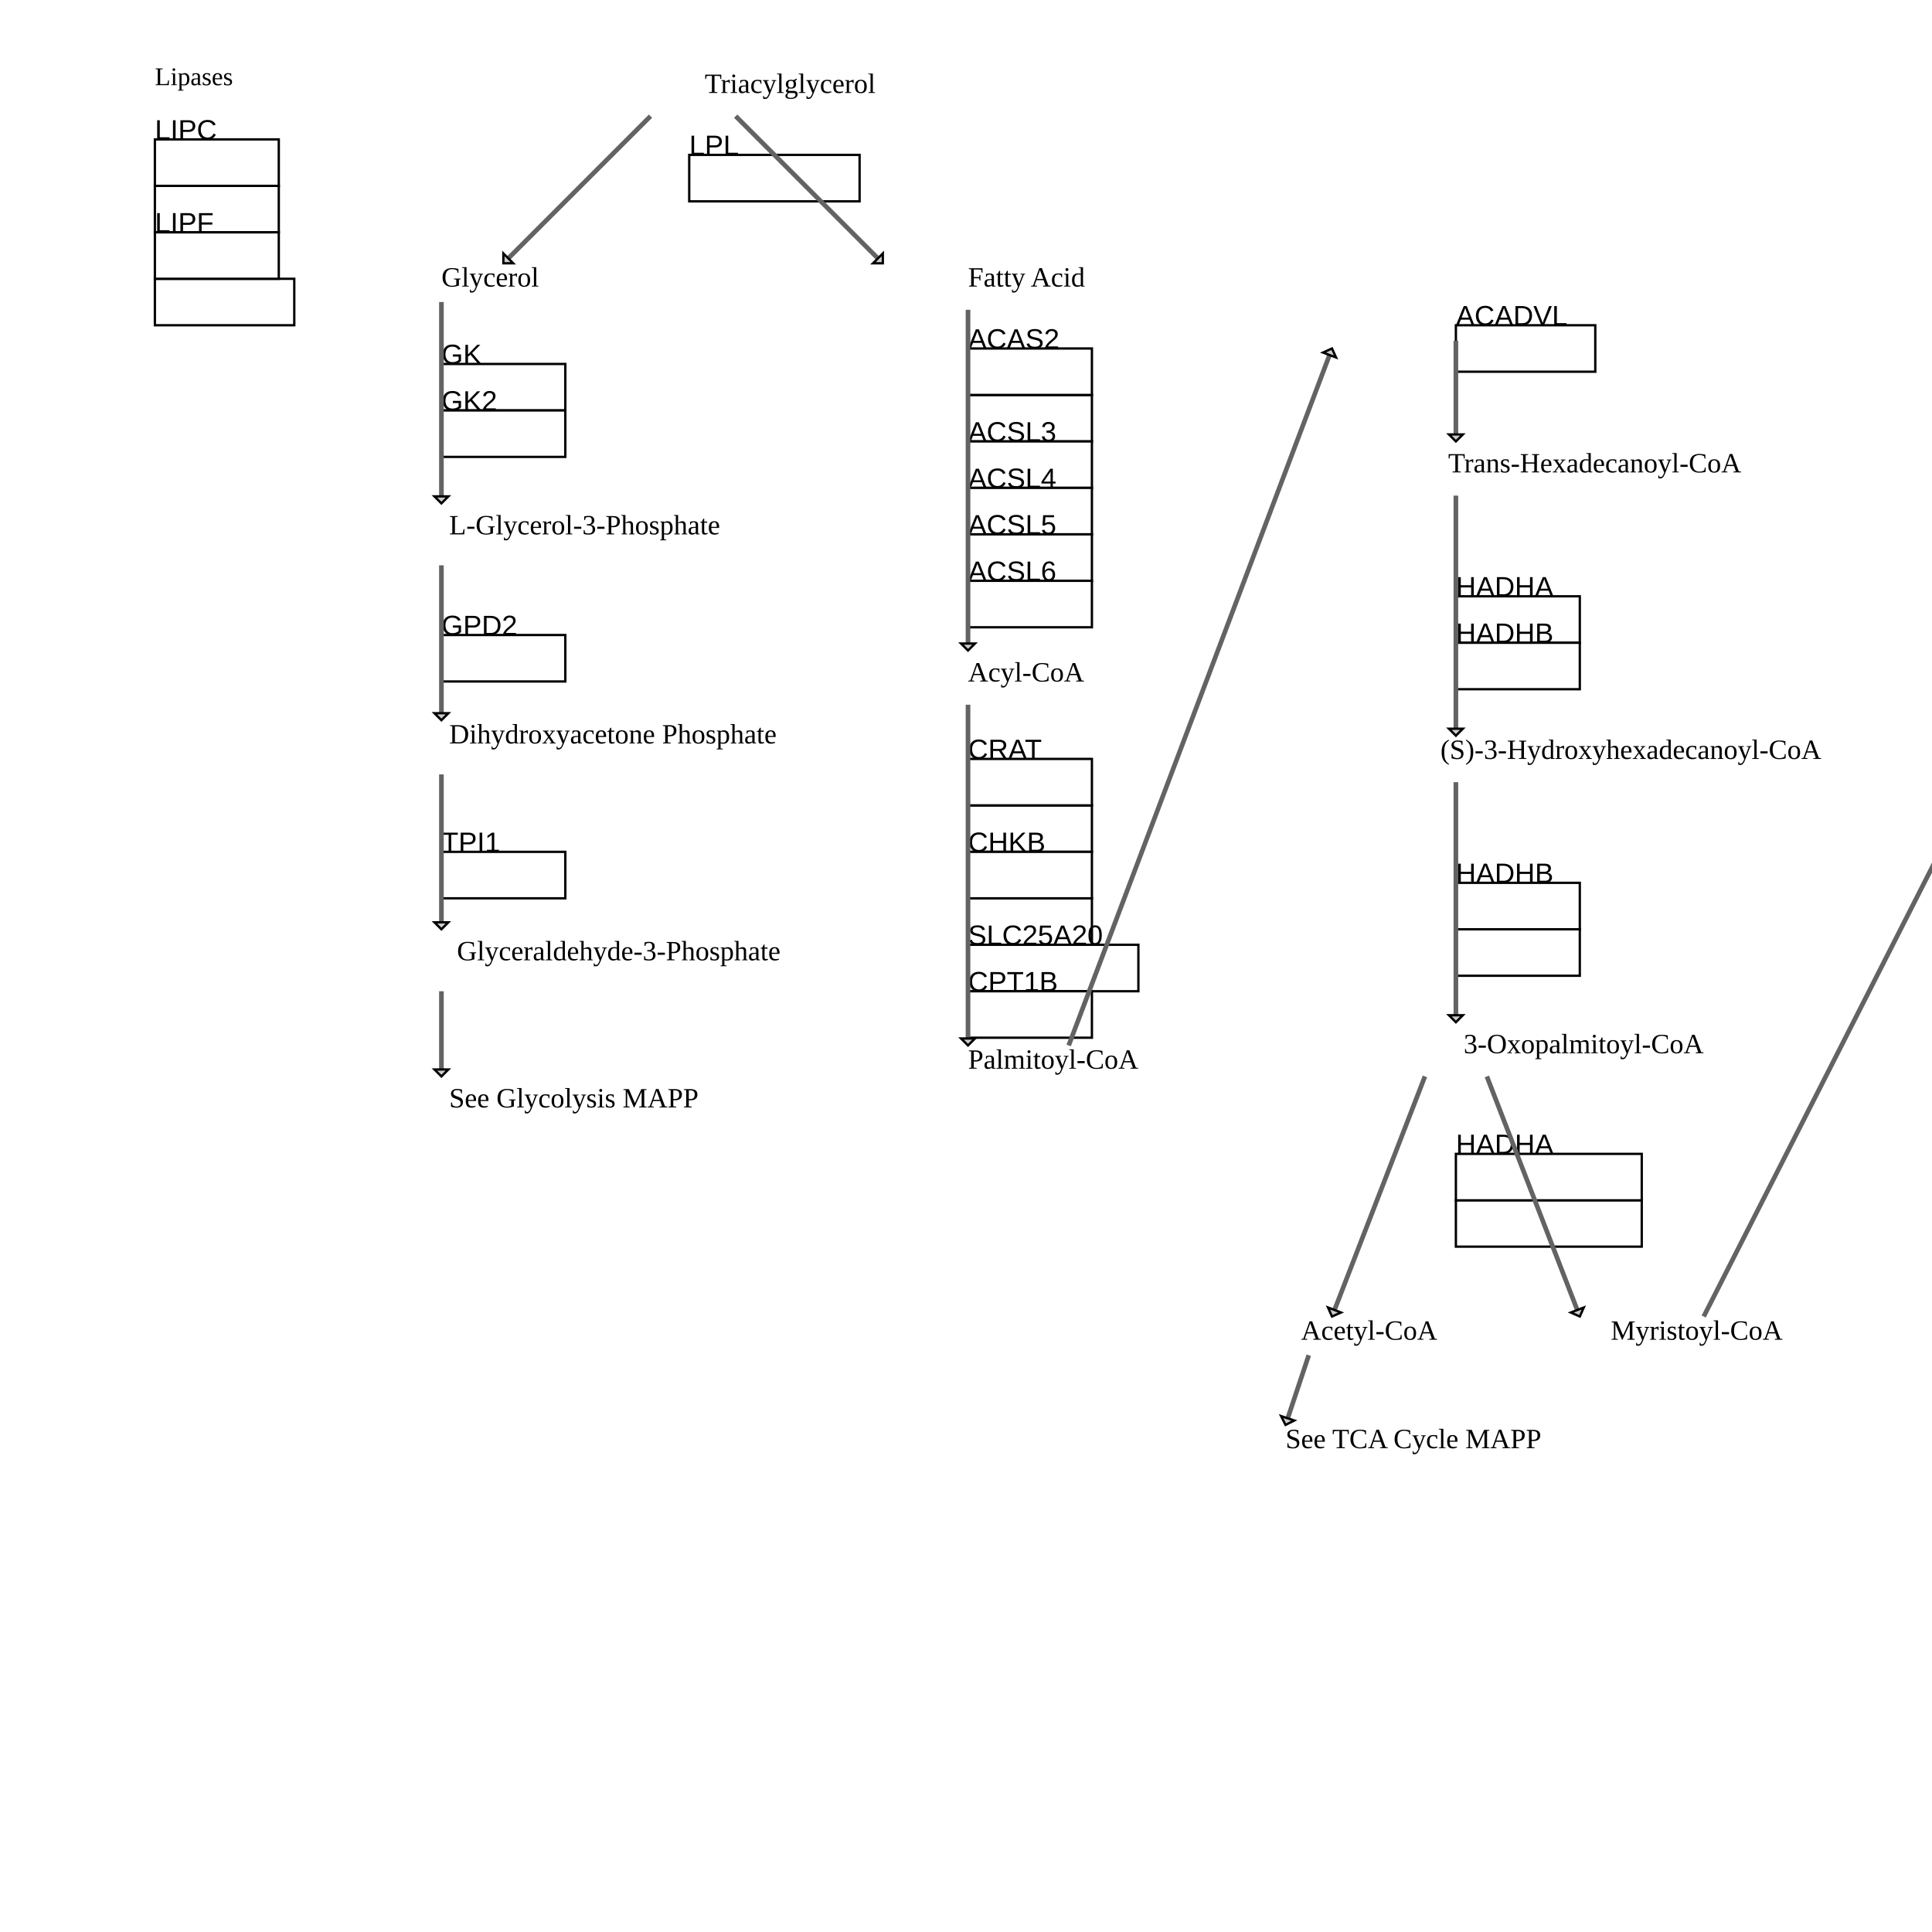
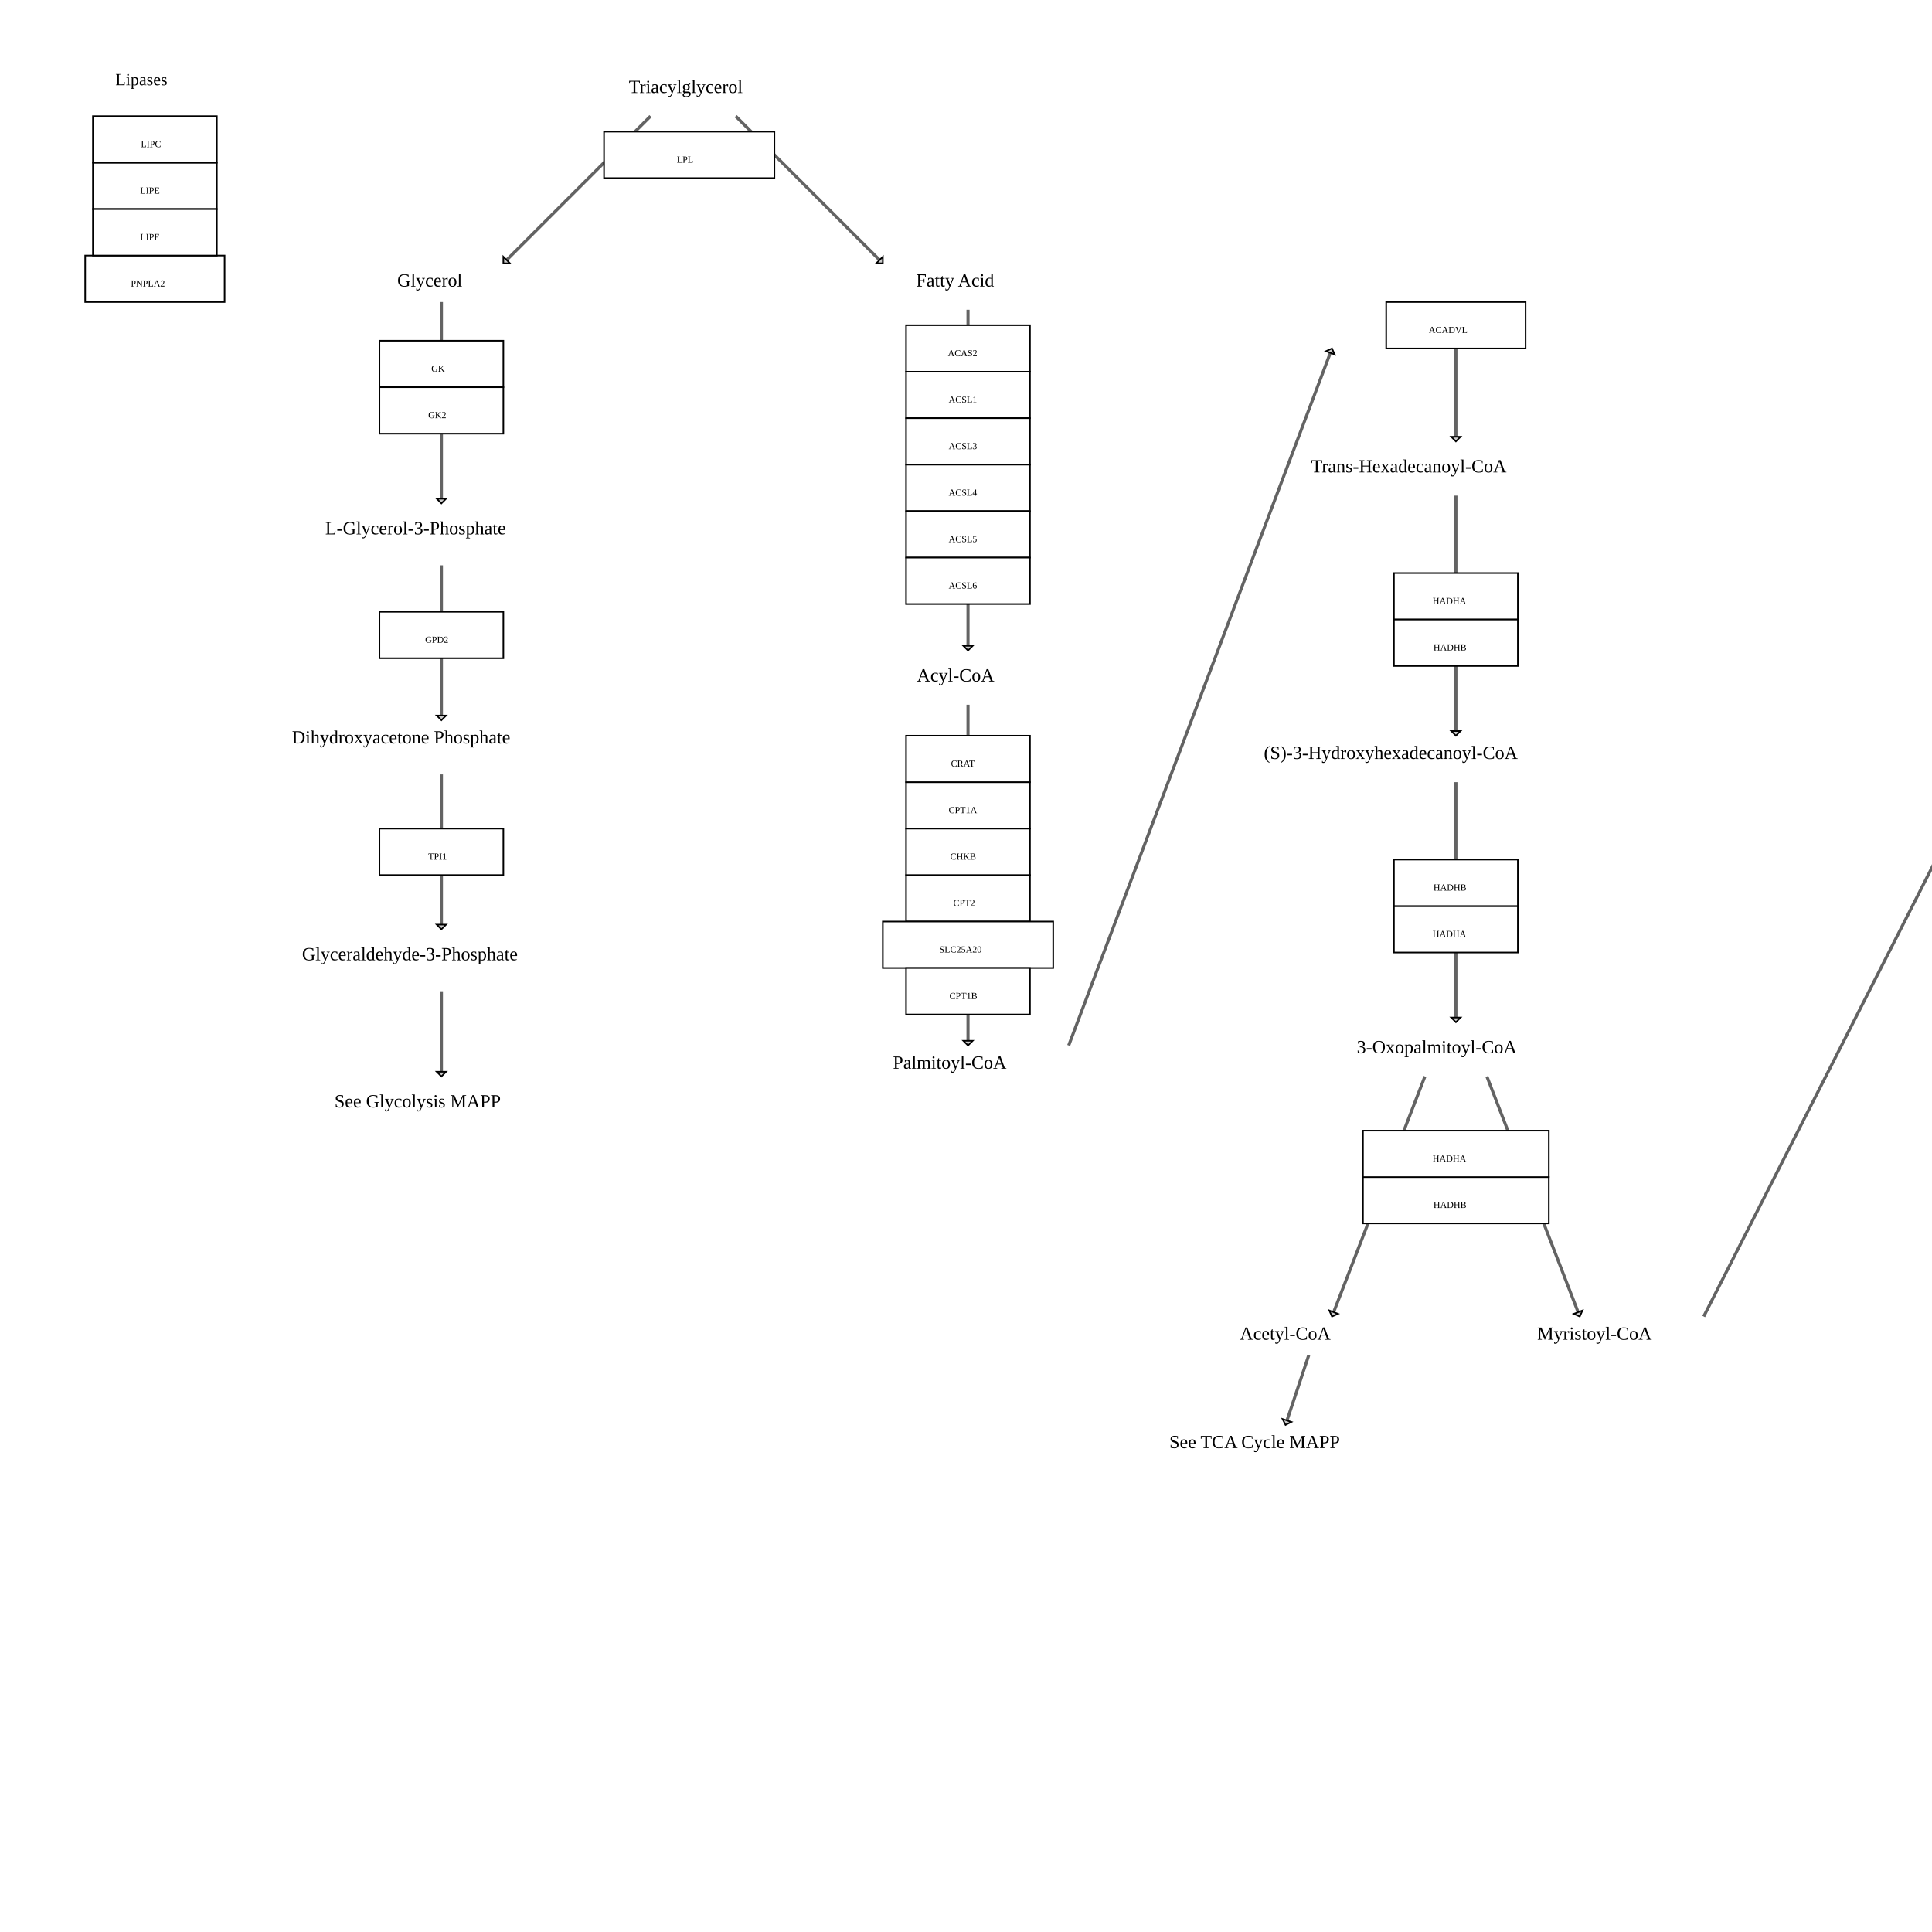
- <svg xmlns="http://www.w3.org/2000/svg" version="1.0" width="831.6" height="831.6">
-   <rect x="190" y="366.667" style="fill:rgb(255,255,255);stroke-width:1;  stroke:rgb(0,0,0)" width="53.333" height="20" />
-   <text x="190" y="366.667" style="font-family:Arial;font-size:12"> TPI1
- 		</text>
-   <rect x="190" y="156.667" style="fill:rgb(255,255,255);stroke-width:1;  stroke:rgb(0,0,0)" width="53.333" height="20" />
-   <text x="190" y="156.667" style="font-family:Arial;font-size:12"> GK
- 		</text>
-   <rect x="190" y="176.667" style="fill:rgb(255,255,255);stroke-width:1;  stroke:rgb(0,0,0)" width="53.333" height="20" />
-   <text x="190" y="176.667" style="font-family:Arial;font-size:12"> GK2
- 		</text>
-   <rect x="190" y="273.333" style="fill:rgb(255,255,255);stroke-width:1;  stroke:rgb(0,0,0)" width="53.333" height="20" />
-   <text x="190" y="273.333" style="font-family:Arial;font-size:12"> GPD2
- 		</text>
-   <rect x="416.667" y="386.667" style="fill:rgb(255,255,255);stroke-width:1;  stroke:rgb(0,0,0)" width="53.333" height="20" />
-   <text x="416.667" y="386.667" style="font-family:Arial;font-size:12"> CPT2
- 		</text>
-   <rect x="416.667" y="346.667" style="fill:rgb(255,255,255);stroke-width:1;  stroke:rgb(0,0,0)" width="53.333" height="20" />
-   <text x="416.667" y="346.667" style="font-family:Arial;font-size:12"> CPT1A
- 		</text>
-   <rect x="416.667" y="366.667" style="fill:rgb(255,255,255);stroke-width:1;  stroke:rgb(0,0,0)" width="53.333" height="20" />
-   <text x="416.667" y="366.667" style="font-family:Arial;font-size:12"> CHKB
- 		</text>
-   <rect x="416.667" y="406.667" style="fill:rgb(255,255,255);stroke-width:1;  stroke:rgb(0,0,0)" width="73.333" height="20" />
-   <text x="416.667" y="406.667" style="font-family:Arial;font-size:12"> SLC25A20
- 		</text>
-   <rect x="416.667" y="326.667" style="fill:rgb(255,255,255);stroke-width:1;  stroke:rgb(0,0,0)" width="53.333" height="20" />
-   <text x="416.667" y="326.667" style="font-family:Arial;font-size:12"> CRAT
- 		</text>
-   <rect x="416.667" y="170" style="fill:rgb(255,255,255);stroke-width:1;  stroke:rgb(0,0,0)" width="53.333" height="20" />
-   <text x="416.667" y="170" style="font-family:Arial;font-size:12"> ACSL1
- 		</text>
-   <rect x="416.667" y="150" style="fill:rgb(255,255,255);stroke-width:1;  stroke:rgb(0,0,0)" width="53.333" height="20" />
-   <text x="416.667" y="150" style="font-family:Arial;font-size:12"> ACAS2
- 		</text>
-   <rect x="416.667" y="190" style="fill:rgb(255,255,255);stroke-width:1;  stroke:rgb(0,0,0)" width="53.333" height="20" />
-   <text x="416.667" y="190" style="font-family:Arial;font-size:12"> ACSL3
- 		</text>
-   <rect x="416.667" y="210" style="fill:rgb(255,255,255);stroke-width:1;  stroke:rgb(0,0,0)" width="53.333" height="20" />
-   <text x="416.667" y="210" style="font-family:Arial;font-size:12"> ACSL4
- 		</text>
-   <rect x="416.667" y="230" style="fill:rgb(255,255,255);stroke-width:1;  stroke:rgb(0,0,0)" width="53.333" height="20" />
-   <text x="416.667" y="230" style="font-family:Arial;font-size:12"> ACSL5
- 		</text>
-   <rect x="416.667" y="250" style="fill:rgb(255,255,255);stroke-width:1;  stroke:rgb(0,0,0)" width="53.333" height="20" />
-   <text x="416.667" y="250" style="font-family:Arial;font-size:12"> ACSL6
- 		</text>
-   <rect x="416.667" y="426.667" style="fill:rgb(255,255,255);stroke-width:1;  stroke:rgb(0,0,0)" width="53.333" height="20" />
-   <text x="416.667" y="426.667" style="font-family:Arial;font-size:12"> CPT1B
- 		</text>
-   <rect x="626.667" y="140" style="fill:rgb(255,255,255);stroke-width:1;  stroke:rgb(0,0,0)" width="60" height="20" />
-   <text x="626.667" y="140" style="font-family:Arial;font-size:12"> ACADVL
- 		</text>
-   <rect x="626.667" y="256.667" style="fill:rgb(255,255,255);stroke-width:1;  stroke:rgb(0,0,0)" width="53.333" height="20" />
-   <text x="626.667" y="256.667" style="font-family:Arial;font-size:12"> HADHA
- 		</text>
-   <rect x="626.667" y="276.667" style="fill:rgb(255,255,255);stroke-width:1;  stroke:rgb(0,0,0)" width="53.333" height="20" />
-   <text x="626.667" y="276.667" style="font-family:Arial;font-size:12"> HADHB
- 		</text>
-   <rect x="626.667" y="400" style="fill:rgb(255,255,255);stroke-width:1;  stroke:rgb(0,0,0)" width="53.333" height="20" />
-   <text x="626.667" y="400" style="font-family:Arial;font-size:12"> HADHA
- 		</text>
-   <rect x="626.667" y="380" style="fill:rgb(255,255,255);stroke-width:1;  stroke:rgb(0,0,0)" width="53.333" height="20" />
-   <text x="626.667" y="380" style="font-family:Arial;font-size:12"> HADHB
- 		</text>
-   <rect x="626.667" y="516.6" style="fill:rgb(255,255,255);stroke-width:1;  stroke:rgb(0,0,0)" width="80" height="20" />
-   <text x="626.667" y="516.6" style="font-family:Arial;font-size:12"> HADHB
- 		</text>
-   <rect x="996.667" y="170" style="fill:rgb(255,255,255);stroke-width:1;  stroke:rgb(0,0,0)" width="53.333" height="20" />
-   <text x="996.667" y="170" style="font-family:Arial;font-size:12"> ACADL
- 		</text>
-   <rect x="996.667" y="300" style="fill:rgb(255,255,255);stroke-width:1;  stroke:rgb(0,0,0)" width="53.333" height="20" />
-   <text x="996.667" y="300" style="font-family:Arial;font-size:12"> HADHB
- 		</text>
-   <rect x="993.333" y="396.667" style="fill:rgb(255,255,255);stroke-width:1;  stroke:rgb(0,0,0)" width="53.333" height="20" />
-   <text x="993.333" y="396.667" style="font-family:Arial;font-size:12"> HADHA
- 		</text>
-   <rect x="993.333" y="526.6" style="fill:rgb(255,255,255);stroke-width:1;  stroke:rgb(0,0,0)" width="80" height="20" />
-   <text x="993.333" y="526.6" style="font-family:Arial;font-size:12"> HADHB
- 		</text>
-   <rect x="1336.667" y="293.333" style="fill:rgb(255,255,255);stroke-width:1;  stroke:rgb(0,0,0)" width="53.333" height="20" />
-   <text x="1336.667" y="293.333" style="font-family:Arial;font-size:12"> ECHS1
- 		</text>
-   <rect x="1333.333" y="400" style="fill:rgb(255,255,255);stroke-width:1;  stroke:rgb(0,0,0)" width="66.667" height="20" />
-   <text x="1333.333" y="400" style="font-family:Arial;font-size:12"> HADHSC
- 		</text>
-   <rect x="1333.333" y="523.333" style="fill:rgb(255,255,255);stroke-width:1;  stroke:rgb(0,0,0)" width="80" height="20" />
-   <text x="1333.333" y="523.333" style="font-family:Arial;font-size:12"> HADHB
- 		</text>
-   <rect x="66.667" y="80" style="fill:rgb(255,255,255);stroke-width:1;  stroke:rgb(0,0,0)" width="53.333" height="20" />
-   <text x="66.667" y="80" style="font-family:Arial;font-size:12"> LIPE
- 		</text>
-   <rect x="66.667" y="60" style="fill:rgb(255,255,255);stroke-width:1;  stroke:rgb(0,0,0)" width="53.333" height="20" />
-   <text x="66.667" y="60" style="font-family:Arial;font-size:12"> LIPC
- 		</text>
-   <rect x="66.667" y="120" style="fill:rgb(255,255,255);stroke-width:1;  stroke:rgb(0,0,0)" width="60" height="20" />
-   <text x="66.667" y="120" style="font-family:Arial;font-size:12"> PNPLA2
- 		</text>
-   <rect x="66.667" y="100" style="fill:rgb(255,255,255);stroke-width:1;  stroke:rgb(0,0,0)" width="53.333" height="20" />
-   <text x="66.667" y="100" style="font-family:Arial;font-size:12"> LIPF
- 		</text>
-   <rect x="296.667" y="66.667" style="fill:rgb(255,255,255);stroke-width:1;  stroke:rgb(0,0,0)" width="73.333" height="20" />
-   <text x="296.667" y="66.667" style="font-family:Arial;font-size:12"> LPL
- 		</text>
-   <rect x="993.333" y="506.667" style="fill:rgb(255,255,255);stroke-width:1;  stroke:rgb(0,0,0)" width="80" height="20" />
-   <text x="993.333" y="506.667" style="font-family:Arial;font-size:12"> HADHA
- 		</text>
-   <rect x="626.667" y="496.667" style="fill:rgb(255,255,255);stroke-width:1;  stroke:rgb(0,0,0)" width="80" height="20" />
-   <text x="626.667" y="496.667" style="font-family:Arial;font-size:12"> HADHA
- 		</text>
-   <rect x="1336.667" y="193.333" style="fill:rgb(255,255,255);stroke-width:1;  stroke:rgb(0,0,0)" width="53.333" height="20" />
-   <text x="1336.667" y="193.333" style="font-family:Arial;font-size:12"> ACADL
- 		</text>
-   <rect x="996.667" y="280" style="fill:rgb(255,255,255);stroke-width:1;  stroke:rgb(0,0,0)" width="53.333" height="20" />
-   <text x="996.667" y="280" style="font-family:Arial;font-size:12"> HADHA
- 		</text>
-   <rect x="993.333" y="416.667" style="fill:rgb(255,255,255);stroke-width:1;  stroke:rgb(0,0,0)" width="53.333" height="20" />
-   <text x="993.333" y="416.667" style="font-family:Arial;font-size:12"> HADHB
- 		</text>
-   <rect x="1333.333" y="503.333" style="fill:rgb(255,255,255);stroke-width:1;  stroke:rgb(0,0,0)" width="80" height="20" />
-   <text x="1333.333" y="503.333" style="font-family:Arial;font-size:12"> HADHA
- 		</text>
-   <text x="303.333" y="40" style="font-family:Arial.ttf;font-size:12"> Triacylglycerol
- 		</text>
-   <text x="190" y="123.333" style="font-family:Arial.ttf;font-size:12"> Glycerol
- 		</text>
-   <text x="193.333" y="320" style="font-family:Arial.ttf;font-size:12"> Dihydroxyacetone Phosphate
- 		</text>
-   <text x="416.667" y="123.333" style="font-family:Arial.ttf;font-size:12"> Fatty Acid
- 		</text>
-   <text x="416.667" y="293.333" style="font-family:Arial.ttf;font-size:12"> Acyl-CoA
- 		</text>
-   <text x="416.667" y="460" style="font-family:Arial.ttf;font-size:12"> Palmitoyl-CoA
- 		</text>
-   <text x="196.667" y="413.333" style="font-family:Arial.ttf;font-size:12"> Glyceraldehyde-3-Phosphate
- 		</text>
-   <text x="193.333" y="230" style="font-family:Arial.ttf;font-size:12"> L-Glycerol-3-Phosphate
- 		</text>
-   <text x="193.333" y="476.667" style="font-family:Arial.ttf;font-size:12"> See Glycolysis MAPP
- 		</text>
-   <text x="623.333" y="203.333" style="font-family:Arial.ttf;font-size:12"> Trans-Hexadecanoyl-CoA
- 		</text>
-   <text x="620" y="326.667" style="font-family:Arial.ttf;font-size:12"> (S)-3-Hydroxyhexadecanoyl-CoA
- 		</text>
-   <text x="630" y="453.333" style="font-family:Arial.ttf;font-size:12"> 3-Oxopalmitoyl-CoA
- 		</text>
-   <text x="693.333" y="576.667" style="font-family:Arial.ttf;font-size:12"> Myristoyl-CoA
- 		</text>
-   <text x="560" y="576.667" style="font-family:Arial.ttf;font-size:12"> Acetyl-CoA
- 		</text>
-   <text x="996.667" y="216.667" style="font-family:Arial.ttf;font-size:12"> Trans-Tetradex-2-enoyl-CoA
- 		</text>
-   <text x="996.667" y="343.333" style="font-family:Arial.ttf;font-size:12"> (S)-3-Hydroxytetradecanoyl-CoA
- 		</text>
-   <text x="1003.333" y="463.333" style="font-family:Arial.ttf;font-size:12"> Dxotetradecanoyl-CoA
- 		</text>
-   <text x="926.667" y="610" style="font-family:Arial.ttf;font-size:12"> Acetyl-CoA
- 		</text>
-   <text x="1066.667" y="610" style="font-family:Arial.ttf;font-size:12"> Lauroyl-CoA
- 		</text>
-   <text x="1343.333" y="240" style="font-family:Arial.ttf;font-size:12"> 2-trans-dodecenoyl-CoA
- 		</text>
-   <text x="1340" y="350" style="font-family:Arial.ttf;font-size:12"> (S)-3-Hydroxydodexanonyl-CoA
- 		</text>
-   <text x="1333.333" y="460" style="font-family:Arial.ttf;font-size:12"> 3-Oxododexanoyl-CoA
- 		</text>
-   <text x="1253.333" y="626.667" style="font-family:Arial.ttf;font-size:12"> Acetyl-CoA
- 		</text>
-   <text x="1426.667" y="623.333" style="font-family:Arial.ttf;font-size:12"> Decanoyl-CoA
- 		</text>
-   <text x="1340" y="756.667" style="font-family:Arial.ttf;font-size:12"> See Beta Oxidation 2 MAPP
- 		</text>
-   <text x="66.667" y="36.667" style="font-family:Arial.ttf;font-size:11"> Lipases
- 		</text>
-   <text x="553.333" y="623.333" style="font-family:Arial.ttf;font-size:12"> See TCA Cycle MAPP
- 		</text>
-   <text x="930" y="656.667" style="font-family:Arial.ttf;font-size:12"> See TCA Cycle MAPP
- 		</text>
-   <text x="1250" y="676.667" style="font-family:Arial.ttf;font-size:12"> See TCA Cycle MAPP
- 		</text>
-   <line x1="190" y1="130" x2="190" y2="213.667" style="stroke:rgb(99,99,99);stroke-width:2" />
-   <polygon points="187, 213.667, 193, 213.667, 190, 216.667" style="fill:#cccccc; stroke:#000000;stroke-width:1" />
-   <line x1="316.667" y1="50" x2="377.879" y2="111.212" style="stroke:rgb(99,99,99);stroke-width:2" />
-   <polygon points="375.757, 113.333, 380, 109.091, 380, 113.333" style="fill:#cccccc; stroke:#000000;stroke-width:1" />
-   <line x1="280" y1="50" x2="218.788" y2="111.212" style="stroke:rgb(99,99,99);stroke-width:2" />
-   <polygon points="216.667, 109.091, 220.909, 113.333, 216.667, 113.333" style="fill:#cccccc; stroke:#000000;stroke-width:1" />
-   <line x1="190" y1="426.667" x2="190" y2="460.333" style="stroke:rgb(99,99,99);stroke-width:2" />
-   <polygon points="187, 460.333, 193, 460.333, 190, 463.333" style="fill:#cccccc; stroke:#000000;stroke-width:1" />
-   <line x1="190" y1="243.333" x2="190" y2="307" style="stroke:rgb(99,99,99);stroke-width:2" />
-   <polygon points="187, 307, 193, 307, 190, 310" style="fill:#cccccc; stroke:#000000;stroke-width:1" />
-   <line x1="190" y1="333.333" x2="190" y2="397" style="stroke:rgb(99,99,99);stroke-width:2" />
-   <polygon points="187, 397, 193, 397, 190, 400" style="fill:#cccccc; stroke:#000000;stroke-width:1" />
-   <line x1="416.667" y1="133.333" x2="416.667" y2="277" style="stroke:rgb(99,99,99);stroke-width:2" />
-   <polygon points="413.667, 277, 419.667, 277, 416.667, 280" style="fill:#cccccc; stroke:#000000;stroke-width:1" />
-   <line x1="416.667" y1="303.333" x2="416.667" y2="447" style="stroke:rgb(99,99,99);stroke-width:2" />
-   <polygon points="413.667, 447, 419.667, 447, 416.667, 450" style="fill:#cccccc; stroke:#000000;stroke-width:1" />
-   <line x1="460" y1="450" x2="572.273" y2="152.806" style="stroke:rgb(99,99,99);stroke-width:2" />
-   <polygon points="575.08, 153.867, 569.467, 151.746, 573.333, 150" style="fill:#cccccc; stroke:#000000;stroke-width:1" />
-   <line x1="626.667" y1="146.667" x2="626.667" y2="187" style="stroke:rgb(99,99,99);stroke-width:2" />
-   <polygon points="623.667, 187, 629.667, 187, 626.667, 190" style="fill:#cccccc; stroke:#000000;stroke-width:1" />
-   <line x1="626.667" y1="213.333" x2="626.667" y2="313.667" style="stroke:rgb(99,99,99);stroke-width:2" />
-   <polygon points="623.667, 313.667, 629.667, 313.667, 626.667, 316.667" style="fill:#cccccc; stroke:#000000;stroke-width:1" />
-   <line x1="626.667" y1="336.667" x2="626.667" y2="437" style="stroke:rgb(99,99,99);stroke-width:2" />
-   <polygon points="623.667, 437, 629.667, 437, 626.667, 440" style="fill:#cccccc; stroke:#000000;stroke-width:1" />
-   <line x1="640" y1="463.333" x2="678.917" y2="563.869" style="stroke:rgb(99,99,99);stroke-width:2" />
-   <polygon points="676.119, 564.952, 681.715, 562.786, 680, 566.667" style="fill:#cccccc; stroke:#000000;stroke-width:1" />
-   <line x1="613.333" y1="463.333" x2="574.416" y2="563.869" style="stroke:rgb(99,99,99);stroke-width:2" />
-   <polygon points="571.619, 562.786, 577.214, 564.952, 573.333, 566.667" style="fill:#cccccc; stroke:#000000;stroke-width:1" />
-   <line x1="733.333" y1="566.667" x2="931.974" y2="176.007" style="stroke:rgb(99,99,99);stroke-width:2" />
-   <polygon points="934.648, 177.367, 929.299, 174.648, 933.333, 173.333" style="fill:#cccccc; stroke:#000000;stroke-width:1" />
-   <line x1="996.667" y1="180" x2="996.667" y2="200.333" style="stroke:rgb(99,99,99);stroke-width:2" />
-   <polygon points="993.667, 200.333, 999.667, 200.333, 996.667, 203.333" style="fill:#cccccc; stroke:#000000;stroke-width:1" />
-   <line x1="996.667" y1="226.667" x2="996.667" y2="330.333" style="stroke:rgb(99,99,99);stroke-width:2" />
-   <polygon points="993.667, 330.333, 999.667, 330.333, 996.667, 333.333" style="fill:#cccccc; stroke:#000000;stroke-width:1" />
-   <line x1="993.333" y1="356.667" x2="993.333" y2="447" style="stroke:rgb(99,99,99);stroke-width:2" />
-   <polygon points="990.333, 447, 996.333, 447, 993.333, 450" style="fill:#cccccc; stroke:#000000;stroke-width:1" />
-   <line x1="973.333" y1="476.667" x2="934.282" y2="593.821" style="stroke:rgb(99,99,99);stroke-width:2" />
-   <polygon points="931.436, 592.872, 937.128, 594.769, 933.333, 596.667" style="fill:#cccccc; stroke:#000000;stroke-width:1" />
-   <line x1="1013.333" y1="480" x2="1045.82" y2="590.455" style="stroke:rgb(99,99,99);stroke-width:2" />
-   <polygon points="1042.942, 591.302, 1048.698, 589.609, 1046.667, 593.333" style="fill:#cccccc; stroke:#000000;stroke-width:1" />
-   <line x1="1100" y1="596.667" x2="1278.76" y2="202.732" style="stroke:rgb(99,99,99);stroke-width:2" />
-   <polygon points="1281.492, 203.972, 1276.028, 201.492, 1280, 200" style="fill:#cccccc; stroke:#000000;stroke-width:1" />
-   <line x1="1336.667" y1="203.333" x2="1336.667" y2="223.667" style="stroke:rgb(99,99,99);stroke-width:2" />
-   <polygon points="1333.667, 223.667, 1339.667, 223.667, 1336.667, 226.667" style="fill:#cccccc; stroke:#000000;stroke-width:1" />
-   <line x1="1333.333" y1="250" x2="1333.333" y2="333.667" style="stroke:rgb(99,99,99);stroke-width:2" />
-   <polygon points="1330.333, 333.667, 1336.333, 333.667, 1333.333, 336.667" style="fill:#cccccc; stroke:#000000;stroke-width:1" />
-   <line x1="1333.333" y1="366.667" x2="1333.333" y2="450.333" style="stroke:rgb(99,99,99);stroke-width:2" />
-   <polygon points="1330.333, 450.333, 1336.333, 450.333, 1333.333, 453.333" style="fill:#cccccc; stroke:#000000;stroke-width:1" />
-   <line x1="1310" y1="473.333" x2="1267.535" y2="613.795" style="stroke:rgb(99,99,99);stroke-width:2" />
-   <polygon points="1264.663, 612.927, 1270.406, 614.663, 1266.667, 616.667" style="fill:#cccccc; stroke:#000000;stroke-width:1" />
-   <line x1="1356.667" y1="473.333" x2="1405.636" y2="607.183" style="stroke:rgb(99,99,99);stroke-width:2" />
-   <polygon points="1402.819, 608.213, 1408.453, 606.152, 1406.667, 610" style="fill:#cccccc; stroke:#000000;stroke-width:1" />
-   <line x1="1406.667" y1="636.667" x2="1367.72" y2="740.524" style="stroke:rgb(99,99,99);stroke-width:2" />
-   <polygon points="1364.911, 739.471, 1370.529, 741.578, 1366.667, 743.333" style="fill:#cccccc; stroke:#000000;stroke-width:1" />
-   <line x1="563.333" y1="583.333" x2="554.282" y2="610.487" style="stroke:rgb(99,99,99);stroke-width:2" />
-   <polygon points="551.436, 609.539, 557.128, 611.436, 553.333, 613.333" style="fill:#cccccc; stroke:#000000;stroke-width:1" />
-   <line x1="933.333" y1="616.667" x2="924.282" y2="643.821" style="stroke:rgb(99,99,99);stroke-width:2" />
-   <polygon points="921.436, 642.872, 927.128, 644.769, 923.333, 646.667" style="fill:#cccccc; stroke:#000000;stroke-width:1" />
-   <line x1="1260" y1="633.333" x2="1250.949" y2="660.487" style="stroke:rgb(99,99,99);stroke-width:2" />
-   <polygon points="1248.103, 659.539, 1253.795, 661.436, 1250, 663.333" style="fill:#cccccc; stroke:#000000;stroke-width:1" />
+ <svg xmlns="http://www.w3.org/2000/svg" version="1.0" width="1247.4" height="1247.4">
+   <line x1="285" y1="195" x2="285" y2="322" style="stroke:rgb(99,99,99);stroke-width:2" />
+   <polygon points="282, 322, 288, 322, 285, 325" style="fill:#cccccc; stroke:#000000;stroke-width:1" />
+   <line x1="475" y1="75" x2="567.879" y2="167.879" style="stroke:rgb(99,99,99);stroke-width:2" />
+   <polygon points="565.757, 170, 570, 165.757, 570, 170" style="fill:#cccccc; stroke:#000000;stroke-width:1" />
+   <line x1="420" y1="75" x2="327.121" y2="167.879" style="stroke:rgb(99,99,99);stroke-width:2" />
+   <polygon points="325, 165.757, 329.243, 170, 325, 170" style="fill:#cccccc; stroke:#000000;stroke-width:1" />
+   <line x1="285" y1="640" x2="285" y2="692" style="stroke:rgb(99,99,99);stroke-width:2" />
+   <polygon points="282, 692, 288, 692, 285, 695" style="fill:#cccccc; stroke:#000000;stroke-width:1" />
+   <line x1="285" y1="365" x2="285" y2="462" style="stroke:rgb(99,99,99);stroke-width:2" />
+   <polygon points="282, 462, 288, 462, 285, 465" style="fill:#cccccc; stroke:#000000;stroke-width:1" />
+   <line x1="285" y1="500" x2="285" y2="597" style="stroke:rgb(99,99,99);stroke-width:2" />
+   <polygon points="282, 597, 288, 597, 285, 600" style="fill:#cccccc; stroke:#000000;stroke-width:1" />
+   <line x1="625" y1="200" x2="625" y2="417" style="stroke:rgb(99,99,99);stroke-width:2" />
+   <polygon points="622, 417, 628, 417, 625, 420" style="fill:#cccccc; stroke:#000000;stroke-width:1" />
+   <line x1="625" y1="455" x2="625" y2="672" style="stroke:rgb(99,99,99);stroke-width:2" />
+   <polygon points="622, 672, 628, 672, 625, 675" style="fill:#cccccc; stroke:#000000;stroke-width:1" />
+   <line x1="690" y1="675" x2="858.94" y2="227.806" style="stroke:rgb(99,99,99);stroke-width:2" />
+   <polygon points="861.746, 228.867, 856.133, 226.746, 860, 225" style="fill:#cccccc; stroke:#000000;stroke-width:1" />
+   <line x1="940" y1="220" x2="940" y2="282" style="stroke:rgb(99,99,99);stroke-width:2" />
+   <polygon points="937, 282, 943, 282, 940, 285" style="fill:#cccccc; stroke:#000000;stroke-width:1" />
+   <line x1="940" y1="320" x2="940" y2="472" style="stroke:rgb(99,99,99);stroke-width:2" />
+   <polygon points="937, 472, 943, 472, 940, 475" style="fill:#cccccc; stroke:#000000;stroke-width:1" />
+   <line x1="940" y1="505" x2="940" y2="657" style="stroke:rgb(99,99,99);stroke-width:2" />
+   <polygon points="937, 657, 943, 657, 940, 660" style="fill:#cccccc; stroke:#000000;stroke-width:1" />
+   <line x1="960" y1="695" x2="1018.917" y2="847.202" style="stroke:rgb(99,99,99);stroke-width:2" />
+   <polygon points="1016.119, 848.285, 1021.715, 846.119, 1020, 850" style="fill:#cccccc; stroke:#000000;stroke-width:1" />
+   <line x1="920" y1="695" x2="861.083" y2="847.202" style="stroke:rgb(99,99,99);stroke-width:2" />
+   <polygon points="858.285, 846.119, 863.881, 848.285, 860, 850" style="fill:#cccccc; stroke:#000000;stroke-width:1" />
+   <line x1="1100" y1="850" x2="1398.64" y2="262.674" style="stroke:rgb(99,99,99);stroke-width:2" />
+   <polygon points="1401.314, 264.034, 1395.966, 261.314, 1400, 260" style="fill:#cccccc; stroke:#000000;stroke-width:1" />
+   <line x1="1495" y1="270" x2="1495" y2="302" style="stroke:rgb(99,99,99);stroke-width:2" />
+   <polygon points="1492, 302, 1498, 302, 1495, 305" style="fill:#cccccc; stroke:#000000;stroke-width:1" />
+   <line x1="1495" y1="340" x2="1495" y2="497" style="stroke:rgb(99,99,99);stroke-width:2" />
+   <polygon points="1492, 497, 1498, 497, 1495, 500" style="fill:#cccccc; stroke:#000000;stroke-width:1" />
+   <line x1="1490" y1="535" x2="1490" y2="672" style="stroke:rgb(99,99,99);stroke-width:2" />
+   <polygon points="1487, 672, 1493, 672, 1490, 675" style="fill:#cccccc; stroke:#000000;stroke-width:1" />
+   <line x1="1460" y1="715" x2="1400.949" y2="892.154" style="stroke:rgb(99,99,99);stroke-width:2" />
+   <polygon points="1398.103, 891.205, 1403.795, 893.103, 1400, 895" style="fill:#cccccc; stroke:#000000;stroke-width:1" />
+   <line x1="1520" y1="720" x2="1569.154" y2="887.122" style="stroke:rgb(99,99,99);stroke-width:2" />
+   <polygon points="1566.275, 887.968, 1572.032, 886.275, 1570, 890" style="fill:#cccccc; stroke:#000000;stroke-width:1" />
+   <line x1="1650" y1="895" x2="1918.76" y2="302.732" style="stroke:rgb(99,99,99);stroke-width:2" />
+   <polygon points="1921.492, 303.972, 1916.028, 301.492, 1920, 300" style="fill:#cccccc; stroke:#000000;stroke-width:1" />
+   <line x1="2005" y1="305" x2="2005" y2="337" style="stroke:rgb(99,99,99);stroke-width:2" />
+   <polygon points="2002, 337, 2008, 337, 2005, 340" style="fill:#cccccc; stroke:#000000;stroke-width:1" />
+   <line x1="2000" y1="375" x2="2000" y2="502" style="stroke:rgb(99,99,99);stroke-width:2" />
+   <polygon points="1997, 502, 2003, 502, 2000, 505" style="fill:#cccccc; stroke:#000000;stroke-width:1" />
+   <line x1="2000" y1="550" x2="2000" y2="677" style="stroke:rgb(99,99,99);stroke-width:2" />
+   <polygon points="1997, 677, 2003, 677, 2000, 680" style="fill:#cccccc; stroke:#000000;stroke-width:1" />
+   <line x1="1965" y1="710" x2="1900.868" y2="922.128" style="stroke:rgb(99,99,99);stroke-width:2" />
+   <polygon points="1897.997, 921.26, 1903.74, 922.997, 1900, 925" style="fill:#cccccc; stroke:#000000;stroke-width:1" />
+   <line x1="2035" y1="710" x2="2108.969" y2="912.183" style="stroke:rgb(99,99,99);stroke-width:2" />
+   <polygon points="2106.152, 913.213, 2111.787, 911.152, 2110, 915" style="fill:#cccccc; stroke:#000000;stroke-width:1" />
+   <line x1="2110" y1="955" x2="2051.053" y2="1112.191" style="stroke:rgb(99,99,99);stroke-width:2" />
+   <polygon points="2048.244, 1111.138, 2053.862, 1113.244, 2050, 1115" style="fill:#cccccc; stroke:#000000;stroke-width:1" />
+   <line x1="845" y1="875" x2="830.949" y2="917.154" style="stroke:rgb(99,99,99);stroke-width:2" />
+   <polygon points="828.103, 916.205, 833.795, 918.103, 830, 920" style="fill:#cccccc; stroke:#000000;stroke-width:1" />
+   <line x1="1400" y1="925" x2="1385.949" y2="967.154" style="stroke:rgb(99,99,99);stroke-width:2" />
+   <polygon points="1383.103, 966.205, 1388.795, 968.103, 1385, 970" style="fill:#cccccc; stroke:#000000;stroke-width:1" />
+   <line x1="1890" y1="950" x2="1875.949" y2="992.154" style="stroke:rgb(99,99,99);stroke-width:2" />
+   <polygon points="1873.103, 991.205, 1878.795, 993.103, 1875, 995" style="fill:#cccccc; stroke:#000000;stroke-width:1" />
+   <rect x="245" y="535" style="fill:rgb(255,255,255);stroke-width:1;  stroke:rgb(0,0,0)" width="80" height="30" />
+   <text x="276.5" y="555" style="font-family:Century.ttf;font-size:6"> TPI1
+ 		</text>
+   <rect x="245" y="220" style="fill:rgb(255,255,255);stroke-width:1;  stroke:rgb(0,0,0)" width="80" height="30" />
+   <text x="278.5" y="240" style="font-family:Century.ttf;font-size:6"> GK
+ 		</text>
+   <rect x="245" y="250" style="fill:rgb(255,255,255);stroke-width:1;  stroke:rgb(0,0,0)" width="80" height="30" />
+   <text x="276.5" y="270" style="font-family:Century.ttf;font-size:6"> GK2
+ 		</text>
+   <rect x="245" y="395" style="fill:rgb(255,255,255);stroke-width:1;  stroke:rgb(0,0,0)" width="80" height="30" />
+   <text x="274.5" y="415" style="font-family:Century.ttf;font-size:6"> GPD2
+ 		</text>
+   <rect x="585" y="565" style="fill:rgb(255,255,255);stroke-width:1;  stroke:rgb(0,0,0)" width="80" height="30" />
+   <text x="615.5" y="585" style="font-family:Century.ttf;font-size:6"> CPT2
+ 		</text>
+   <rect x="585" y="505" style="fill:rgb(255,255,255);stroke-width:1;  stroke:rgb(0,0,0)" width="80" height="30" />
+   <text x="612.5" y="525" style="font-family:Century.ttf;font-size:6"> CPT1A
+ 		</text>
+   <rect x="585" y="535" style="fill:rgb(255,255,255);stroke-width:1;  stroke:rgb(0,0,0)" width="80" height="30" />
+   <text x="613.5" y="555" style="font-family:Century.ttf;font-size:6"> CHKB
+ 		</text>
+   <rect x="570" y="595" style="fill:rgb(255,255,255);stroke-width:1;  stroke:rgb(0,0,0)" width="110" height="30" />
+   <text x="606.5" y="615" style="font-family:Century.ttf;font-size:6"> SLC25A20
+ 		</text>
+   <rect x="585" y="475" style="fill:rgb(255,255,255);stroke-width:1;  stroke:rgb(0,0,0)" width="80" height="30" />
+   <text x="614" y="495" style="font-family:Century.ttf;font-size:6"> CRAT
+ 		</text>
+   <rect x="585" y="240" style="fill:rgb(255,255,255);stroke-width:1;  stroke:rgb(0,0,0)" width="80" height="30" />
+   <text x="612.5" y="260" style="font-family:Century.ttf;font-size:6"> ACSL1
+ 		</text>
+   <rect x="585" y="210" style="fill:rgb(255,255,255);stroke-width:1;  stroke:rgb(0,0,0)" width="80" height="30" />
+   <text x="612" y="230" style="font-family:Century.ttf;font-size:6"> ACAS2
+ 		</text>
+   <rect x="585" y="270" style="fill:rgb(255,255,255);stroke-width:1;  stroke:rgb(0,0,0)" width="80" height="30" />
+   <text x="612.5" y="290" style="font-family:Century.ttf;font-size:6"> ACSL3
+ 		</text>
+   <rect x="585" y="300" style="fill:rgb(255,255,255);stroke-width:1;  stroke:rgb(0,0,0)" width="80" height="30" />
+   <text x="612.5" y="320" style="font-family:Century.ttf;font-size:6"> ACSL4
+ 		</text>
+   <rect x="585" y="330" style="fill:rgb(255,255,255);stroke-width:1;  stroke:rgb(0,0,0)" width="80" height="30" />
+   <text x="612.5" y="350" style="font-family:Century.ttf;font-size:6"> ACSL5
+ 		</text>
+   <rect x="585" y="360" style="fill:rgb(255,255,255);stroke-width:1;  stroke:rgb(0,0,0)" width="80" height="30" />
+   <text x="612.5" y="380" style="font-family:Century.ttf;font-size:6"> ACSL6
+ 		</text>
+   <rect x="585" y="625" style="fill:rgb(255,255,255);stroke-width:1;  stroke:rgb(0,0,0)" width="80" height="30" />
+   <text x="613" y="645" style="font-family:Century.ttf;font-size:6"> CPT1B
+ 		</text>
+   <rect x="895" y="195" style="fill:rgb(255,255,255);stroke-width:1;  stroke:rgb(0,0,0)" width="90" height="30" />
+   <text x="922.5" y="215" style="font-family:Century.ttf;font-size:6"> ACADVL
+ 		</text>
+   <rect x="900" y="370" style="fill:rgb(255,255,255);stroke-width:1;  stroke:rgb(0,0,0)" width="80" height="30" />
+   <text x="925" y="390" style="font-family:Century.ttf;font-size:6"> HADHA
+ 		</text>
+   <rect x="900" y="400" style="fill:rgb(255,255,255);stroke-width:1;  stroke:rgb(0,0,0)" width="80" height="30" />
+   <text x="925.5" y="420" style="font-family:Century.ttf;font-size:6"> HADHB
+ 		</text>
+   <rect x="900" y="585" style="fill:rgb(255,255,255);stroke-width:1;  stroke:rgb(0,0,0)" width="80" height="30" />
+   <text x="925" y="605" style="font-family:Century.ttf;font-size:6"> HADHA
+ 		</text>
+   <rect x="900" y="555" style="fill:rgb(255,255,255);stroke-width:1;  stroke:rgb(0,0,0)" width="80" height="30" />
+   <text x="925.5" y="575" style="font-family:Century.ttf;font-size:6"> HADHB
+ 		</text>
+   <rect x="880" y="759.9" style="fill:rgb(255,255,255);stroke-width:1;  stroke:rgb(0,0,0)" width="120" height="30" />
+   <text x="925.5" y="779.9" style="font-family:Century.ttf;font-size:6"> HADHB
+ 		</text>
+   <rect x="1455" y="240" style="fill:rgb(255,255,255);stroke-width:1;  stroke:rgb(0,0,0)" width="80" height="30" />
+   <text x="1480.5" y="260" style="font-family:Century.ttf;font-size:6"> ACADL
+ 		</text>
+   <rect x="1455" y="435" style="fill:rgb(255,255,255);stroke-width:1;  stroke:rgb(0,0,0)" width="80" height="30" />
+   <text x="1480.5" y="455" style="font-family:Century.ttf;font-size:6"> HADHB
+ 		</text>
+   <rect x="1450" y="580" style="fill:rgb(255,255,255);stroke-width:1;  stroke:rgb(0,0,0)" width="80" height="30" />
+   <text x="1475" y="600" style="font-family:Century.ttf;font-size:6"> HADHA
+ 		</text>
+   <rect x="1430" y="774.9" style="fill:rgb(255,255,255);stroke-width:1;  stroke:rgb(0,0,0)" width="120" height="30" />
+   <text x="1475.5" y="794.9" style="font-family:Century.ttf;font-size:6"> HADHB
+ 		</text>
+   <rect x="1965" y="425" style="fill:rgb(255,255,255);stroke-width:1;  stroke:rgb(0,0,0)" width="80" height="30" />
+   <text x="1992" y="445" style="font-family:Century.ttf;font-size:6"> ECHS1
+ 		</text>
+   <rect x="1950" y="585" style="fill:rgb(255,255,255);stroke-width:1;  stroke:rgb(0,0,0)" width="100" height="30" />
+   <text x="1983" y="605" style="font-family:Century.ttf;font-size:6"> HADHSC
+ 		</text>
+   <rect x="1940" y="770" style="fill:rgb(255,255,255);stroke-width:1;  stroke:rgb(0,0,0)" width="120" height="30" />
+   <text x="1985.5" y="790" style="font-family:Century.ttf;font-size:6"> HADHB
+ 		</text>
+   <rect x="60" y="105" style="fill:rgb(255,255,255);stroke-width:1;  stroke:rgb(0,0,0)" width="80" height="30" />
+   <text x="90.5" y="125" style="font-family:Century.ttf;font-size:6"> LIPE
+ 		</text>
+   <rect x="60" y="75" style="fill:rgb(255,255,255);stroke-width:1;  stroke:rgb(0,0,0)" width="80" height="30" />
+   <text x="91" y="95" style="font-family:Century.ttf;font-size:6"> LIPC
+ 		</text>
+   <rect x="55" y="165" style="fill:rgb(255,255,255);stroke-width:1;  stroke:rgb(0,0,0)" width="90" height="30" />
+   <text x="84.5" y="185" style="font-family:Century.ttf;font-size:6"> PNPLA2
+ 		</text>
+   <rect x="60" y="135" style="fill:rgb(255,255,255);stroke-width:1;  stroke:rgb(0,0,0)" width="80" height="30" />
+   <text x="90.5" y="155" style="font-family:Century.ttf;font-size:6"> LIPF
+ 		</text>
+   <rect x="390" y="85" style="fill:rgb(255,255,255);stroke-width:1;  stroke:rgb(0,0,0)" width="110" height="30" />
+   <text x="437" y="105" style="font-family:Century.ttf;font-size:6"> LPL
+ 		</text>
+   <rect x="1430" y="745" style="fill:rgb(255,255,255);stroke-width:1;  stroke:rgb(0,0,0)" width="120" height="30" />
+   <text x="1475" y="765" style="font-family:Century.ttf;font-size:6"> HADHA
+ 		</text>
+   <rect x="880" y="730" style="fill:rgb(255,255,255);stroke-width:1;  stroke:rgb(0,0,0)" width="120" height="30" />
+   <text x="925" y="750" style="font-family:Century.ttf;font-size:6"> HADHA
+ 		</text>
+   <rect x="1965" y="275" style="fill:rgb(255,255,255);stroke-width:1;  stroke:rgb(0,0,0)" width="80" height="30" />
+   <text x="1990.5" y="295" style="font-family:Century.ttf;font-size:6"> ACADL
+ 		</text>
+   <rect x="1455" y="405" style="fill:rgb(255,255,255);stroke-width:1;  stroke:rgb(0,0,0)" width="80" height="30" />
+   <text x="1480" y="425" style="font-family:Century.ttf;font-size:6"> HADHA
+ 		</text>
+   <rect x="1450" y="610" style="fill:rgb(255,255,255);stroke-width:1;  stroke:rgb(0,0,0)" width="80" height="30" />
+   <text x="1475.5" y="630" style="font-family:Century.ttf;font-size:6"> HADHB
+ 		</text>
+   <rect x="1940" y="740" style="fill:rgb(255,255,255);stroke-width:1;  stroke:rgb(0,0,0)" width="120" height="30" />
+   <text x="1985" y="760" style="font-family:Century.ttf;font-size:6"> HADHA
+ 		</text>
+   <text x="406" y="60" style="font-family:Arial.ttf;font-size:12"> Triacylglycerol
+ 		</text>
+   <text x="256.5" y="185" style="font-family:Arial.ttf;font-size:12"> Glycerol
+ 		</text>
+   <text x="188.5" y="480" style="font-family:Arial.ttf;font-size:12"> Dihydroxyacetone Phosphate
+ 		</text>
+   <text x="591.5" y="185" style="font-family:Arial.ttf;font-size:12"> Fatty Acid
+ 		</text>
+   <text x="592" y="440" style="font-family:Arial.ttf;font-size:12"> Acyl-CoA
+ 		</text>
+   <text x="576.5" y="690" style="font-family:Arial.ttf;font-size:12"> Palmitoyl-CoA
+ 		</text>
+   <text x="195" y="620" style="font-family:Arial.ttf;font-size:12"> Glyceraldehyde-3-Phosphate
+ 		</text>
+   <text x="210" y="345" style="font-family:Arial.ttf;font-size:12"> L-Glycerol-3-Phosphate
+ 		</text>
+   <text x="216" y="715" style="font-family:Arial.ttf;font-size:12"> See Glycolysis MAPP
+ 		</text>
+   <text x="846.5" y="305" style="font-family:Arial.ttf;font-size:12"> Trans-Hexadecanoyl-CoA
+ 		</text>
+   <text x="816" y="490" style="font-family:Arial.ttf;font-size:12"> (S)-3-Hydroxyhexadecanoyl-CoA
+ 		</text>
+   <text x="876" y="680" style="font-family:Arial.ttf;font-size:12"> 3-Oxopalmitoyl-CoA
+ 		</text>
+   <text x="992.5" y="865" style="font-family:Arial.ttf;font-size:12"> Myristoyl-CoA
+ 		</text>
+   <text x="800.5" y="865" style="font-family:Arial.ttf;font-size:12"> Acetyl-CoA
+ 		</text>
+   <text x="1400" y="325" style="font-family:Arial.ttf;font-size:12"> Trans-Tetradex-2-enoyl-CoA
+ 		</text>
+   <text x="1382.5" y="515" style="font-family:Arial.ttf;font-size:12"> (S)-3-Hydroxytetradecanoyl-CoA
+ 		</text>
+   <text x="1426.5" y="695" style="font-family:Arial.ttf;font-size:12"> Dxotetradecanoyl-CoA
+ 		</text>
+   <text x="1350.5" y="915" style="font-family:Arial.ttf;font-size:12"> Acetyl-CoA
+ 		</text>
+   <text x="1557.5" y="915" style="font-family:Arial.ttf;font-size:12"> Lauroyl-CoA
+ 		</text>
+   <text x="1932" y="360" style="font-family:Arial.ttf;font-size:12"> 2-trans-dodecenoyl-CoA
+ 		</text>
+   <text x="1900" y="525" style="font-family:Arial.ttf;font-size:12"> (S)-3-Hydroxydodexanonyl-CoA
+ 		</text>
+   <text x="1921" y="690" style="font-family:Arial.ttf;font-size:12"> 3-Oxododexanoyl-CoA
+ 		</text>
+   <text x="1840.5" y="940" style="font-family:Arial.ttf;font-size:12"> Acetyl-CoA
+ 		</text>
+   <text x="2090" y="935" style="font-family:Arial.ttf;font-size:12"> Decanoyl-CoA
+ 		</text>
+   <text x="1914.5" y="1135" style="font-family:Arial.ttf;font-size:12"> See Beta Oxidation 2 MAPP
+ 		</text>
+   <text x="74.5" y="55" style="font-family:Arial.ttf;font-size:11"> Lipases
+ 		</text>
+   <text x="755" y="935" style="font-family:Arial.ttf;font-size:12"> See TCA Cycle MAPP
+ 		</text>
+   <text x="1320" y="985" style="font-family:Arial.ttf;font-size:12"> See TCA Cycle MAPP
+ 		</text>
+   <text x="1800" y="1015" style="font-family:Arial.ttf;font-size:12"> See TCA Cycle MAPP
+ 		</text>
</svg>
